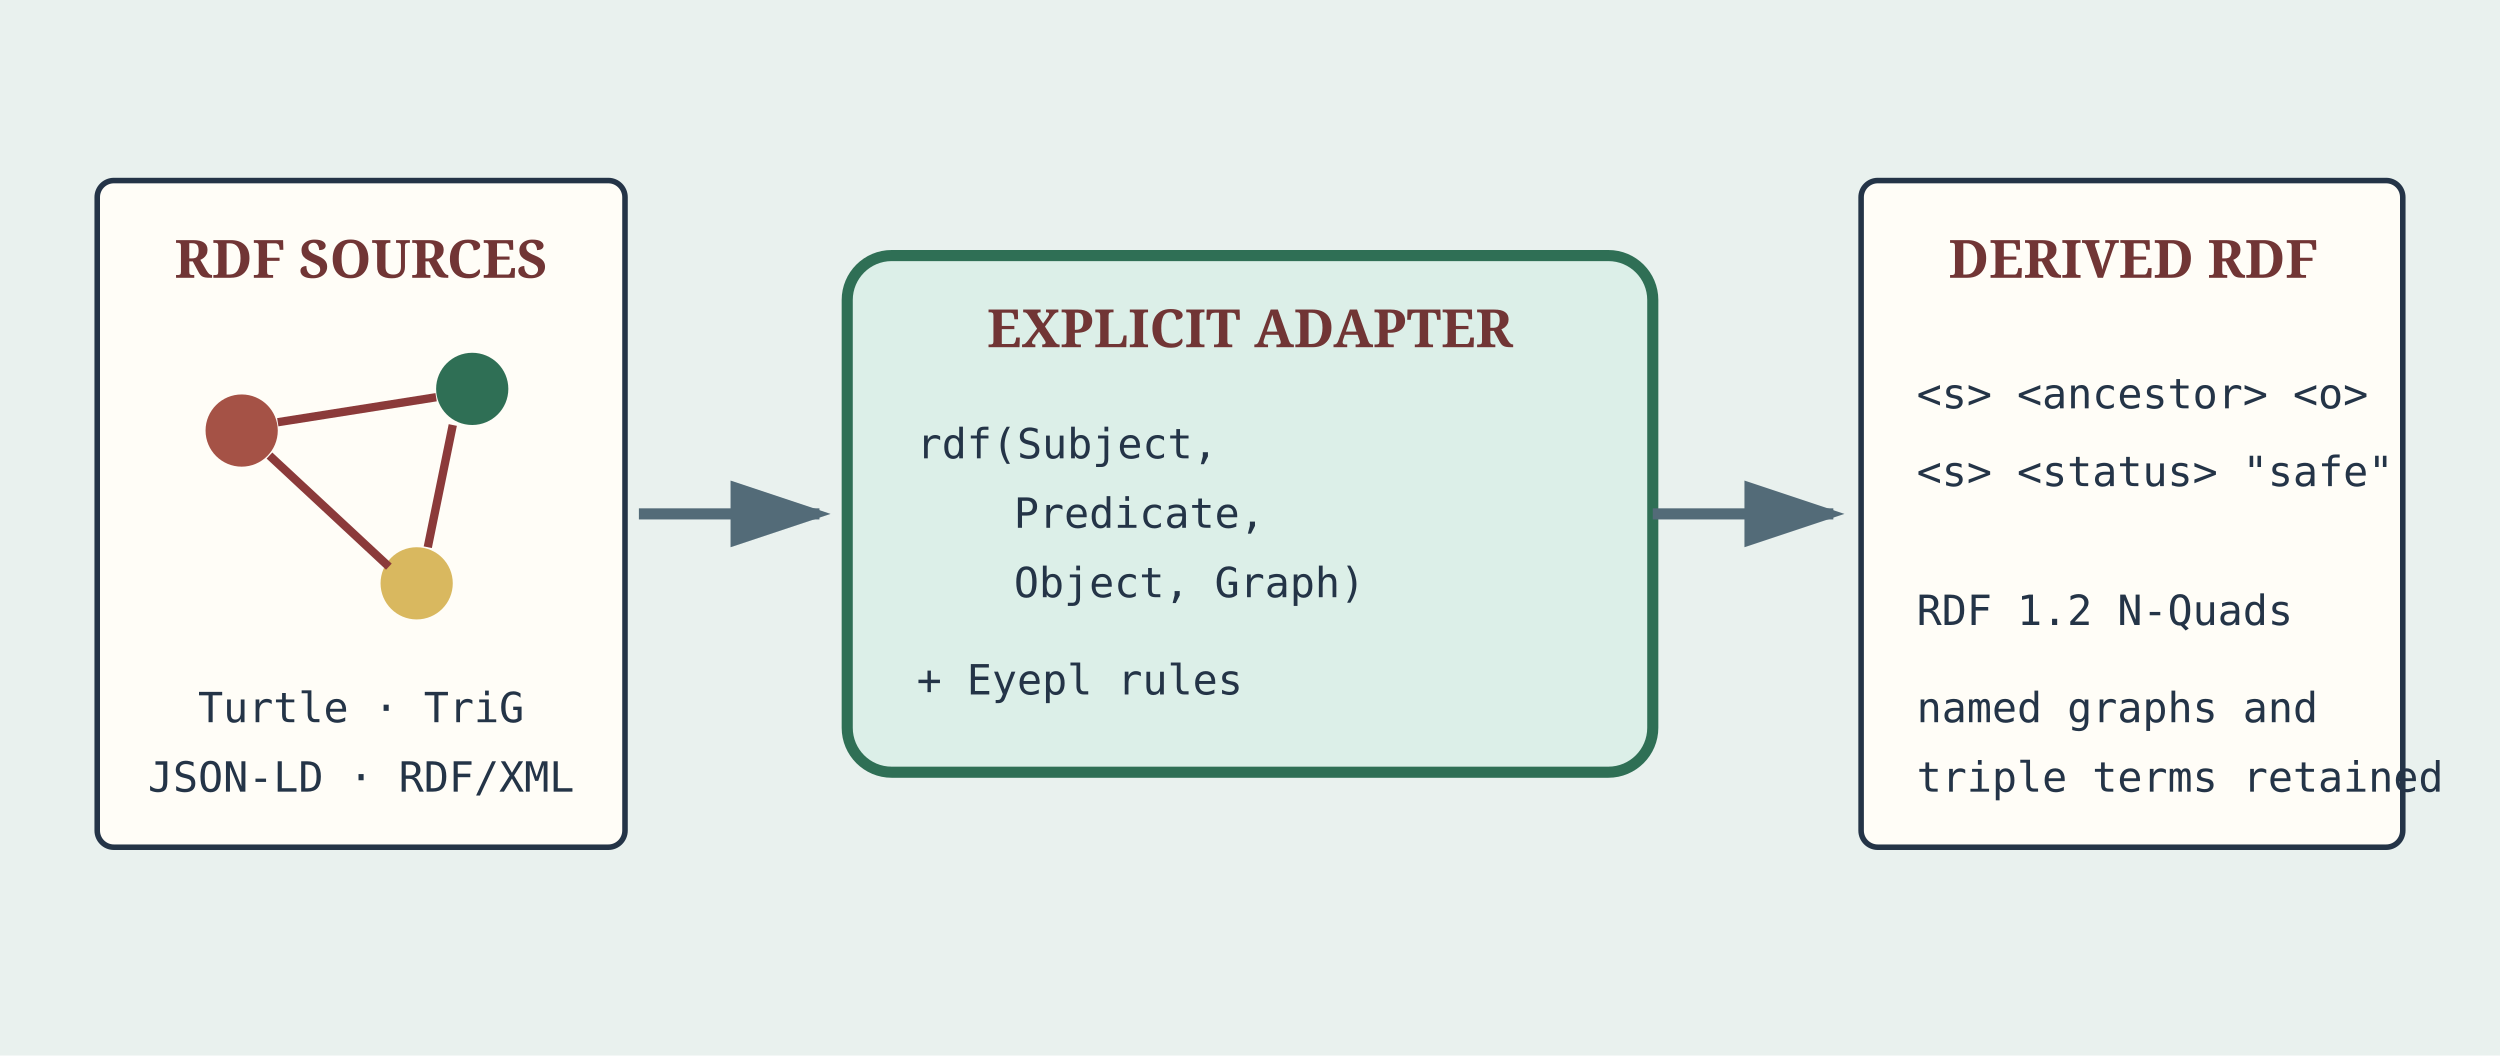
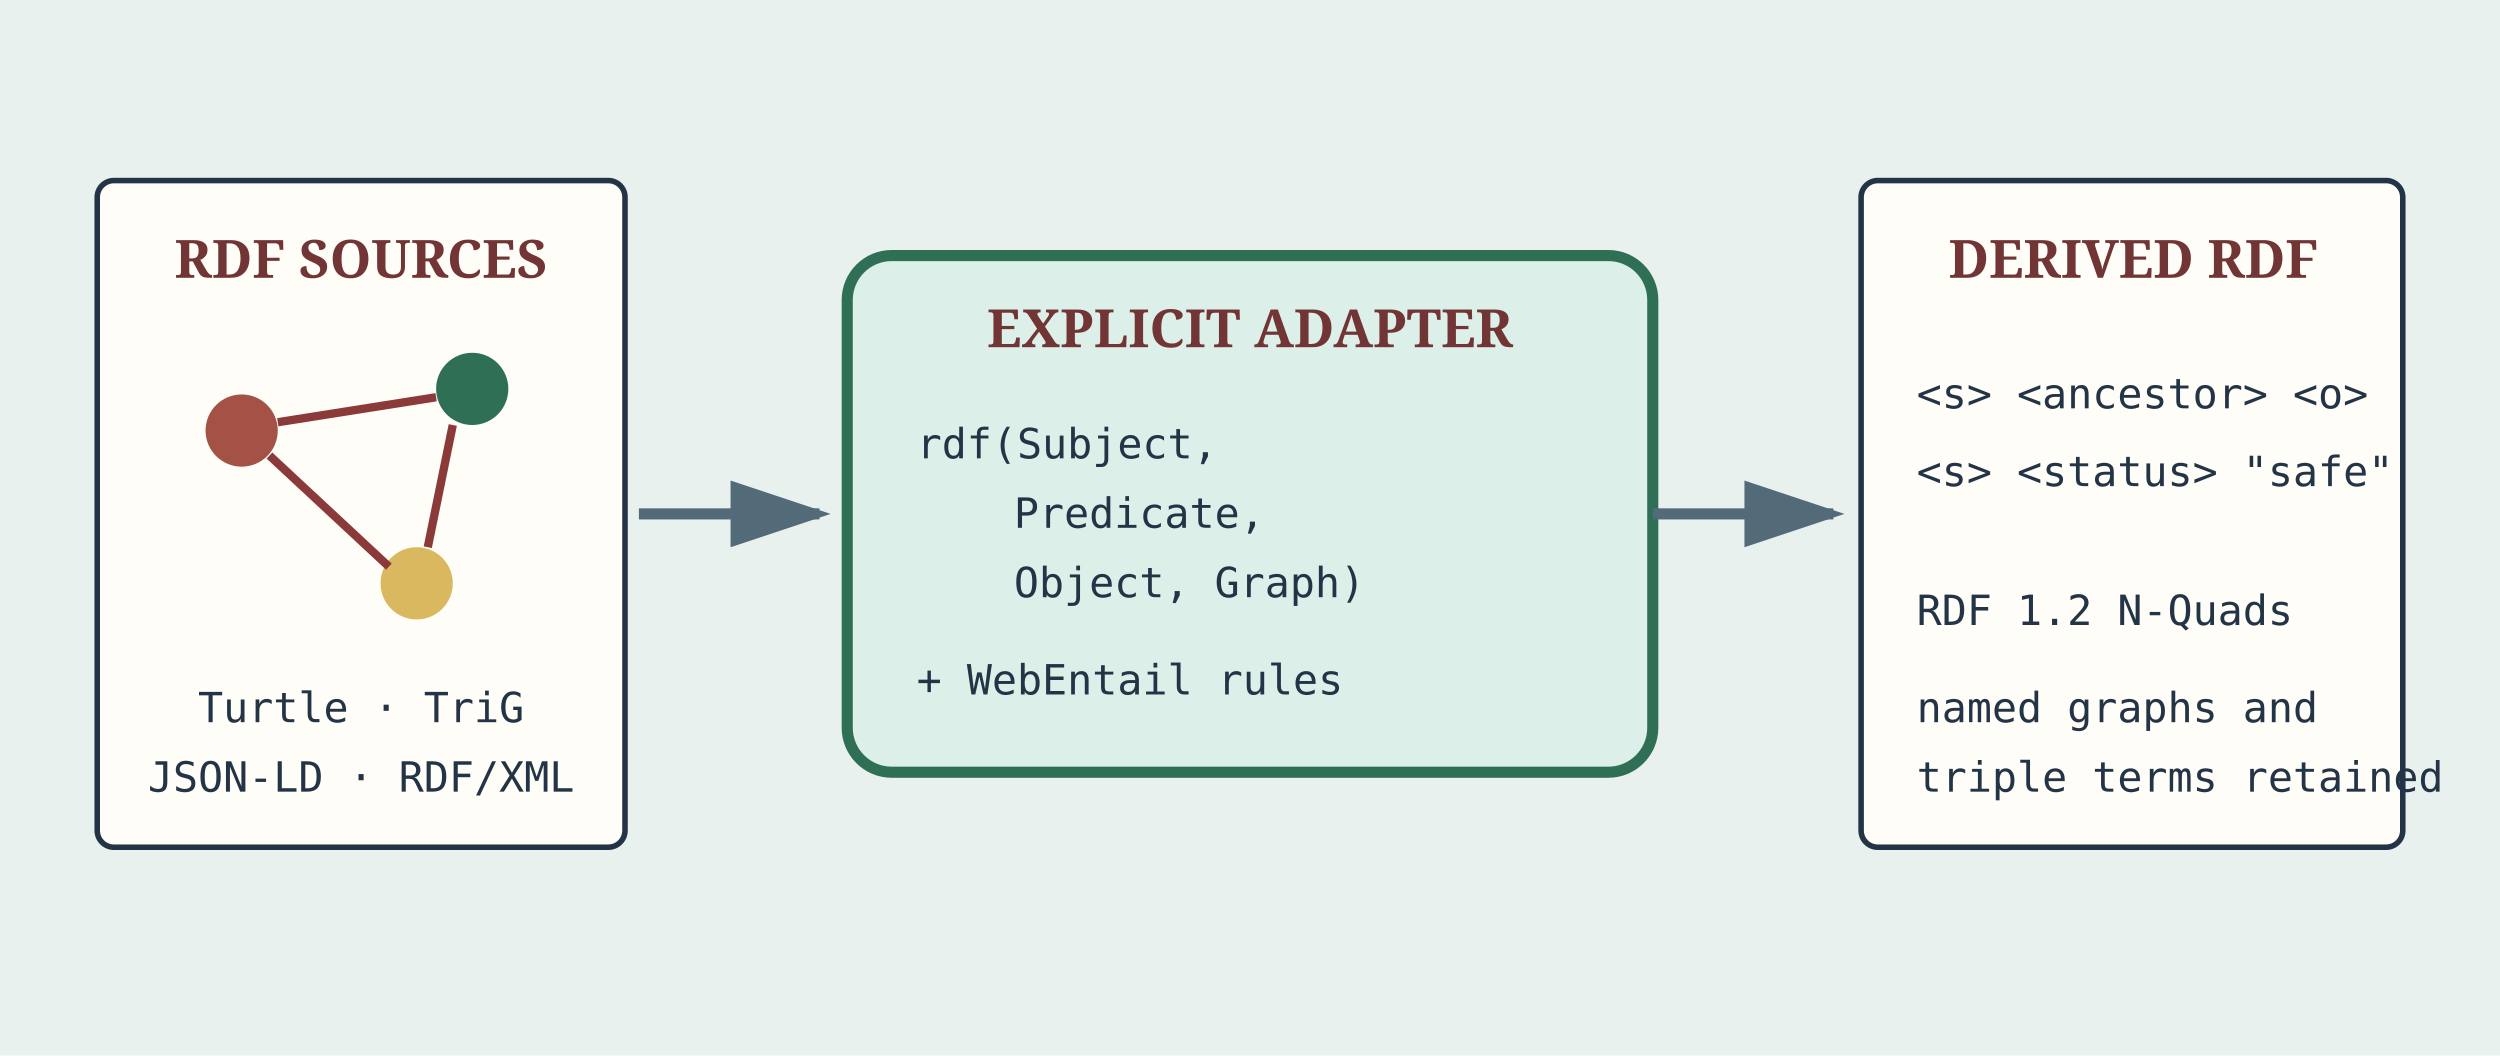
<svg xmlns="http://www.w3.org/2000/svg" width="900" height="380" viewBox="0 0 900 380" role="img" aria-labelledby="title desc">
  <defs>
    <marker id="a" markerWidth="10" markerHeight="10" refX="8" refY="3" orient="auto">
      <path d="M0 0 L0 6 L9 3Z" fill="#536b78" />
    </marker>
  </defs>
  <style>
    .bg{fill:#e9f1ee}.paper{fill:#fffdf7;stroke:#243447;stroke-width:2}.adapter{fill:#dcefe8;stroke:#2f6f55;stroke-width:4}
    .text{fill:#243447;font:15px ui-monospace,monospace}.title{fill:#713535;font:bold 19px Georgia,serif}
    .flow{fill:none;stroke:#536b78;stroke-width:4;marker-end:url(#a)}.graph{fill:none;stroke:#8b3a3a;stroke-width:3}
  </style>
  <rect width="900" height="380" class="bg" />
  <g transform="translate(35 65)">
    <rect class="paper" width="190" height="240" rx="6" />
    <text class="title" x="95" y="35" text-anchor="middle">RDF SOURCES</text>
    <circle cx="52" cy="90" r="13" fill="#a55246" />
    <circle cx="135" cy="75" r="13" fill="#2f6f55" />
    <circle cx="115" cy="145" r="13" fill="#d9b85f" />
    <path class="graph" d="M65 87 L122 78 M128 88 L119 132 M62 99 L105 139" />
    <text class="text" x="95" y="195" text-anchor="middle">Turtle · TriG</text>
    <text class="text" x="95" y="220" text-anchor="middle">JSON-LD · RDF/XML</text>
  </g>
  <path class="flow" d="M230 185 H295" />
  <rect class="adapter" x="305" y="92" width="290" height="186" rx="16" />
  <text class="title" x="450" y="125" text-anchor="middle">EXPLICIT ADAPTER</text>
  <text class="text" x="330" y="165">rdf(Subject,</text>
  <text class="text" x="365" y="190">Predicate,</text>
  <text class="text" x="365" y="215">Object, Graph)</text>
-   <text class="text" x="330" y="250">+ Eyepl rules</text>
+   <text class="text" x="330" y="250">+ WebEntail rules</text>
  <path class="flow" d="M595 185 H660" />
  <g transform="translate(670 65)">
    <rect class="paper" width="195" height="240" rx="6" />
    <text class="title" x="98" y="35" text-anchor="middle">DERIVED RDF</text>
    <text class="text" x="20" y="82">&lt;s&gt; &lt;ancestor&gt; &lt;o&gt;</text>
    <text class="text" x="20" y="110">&lt;s&gt; &lt;status&gt; "safe"</text>
    <text class="text" x="20" y="160">RDF 1.2 N-Quads</text>
    <text class="text" x="20" y="195">named graphs and</text>
    <text class="text" x="20" y="220">triple terms retained</text>
  </g>
</svg>
